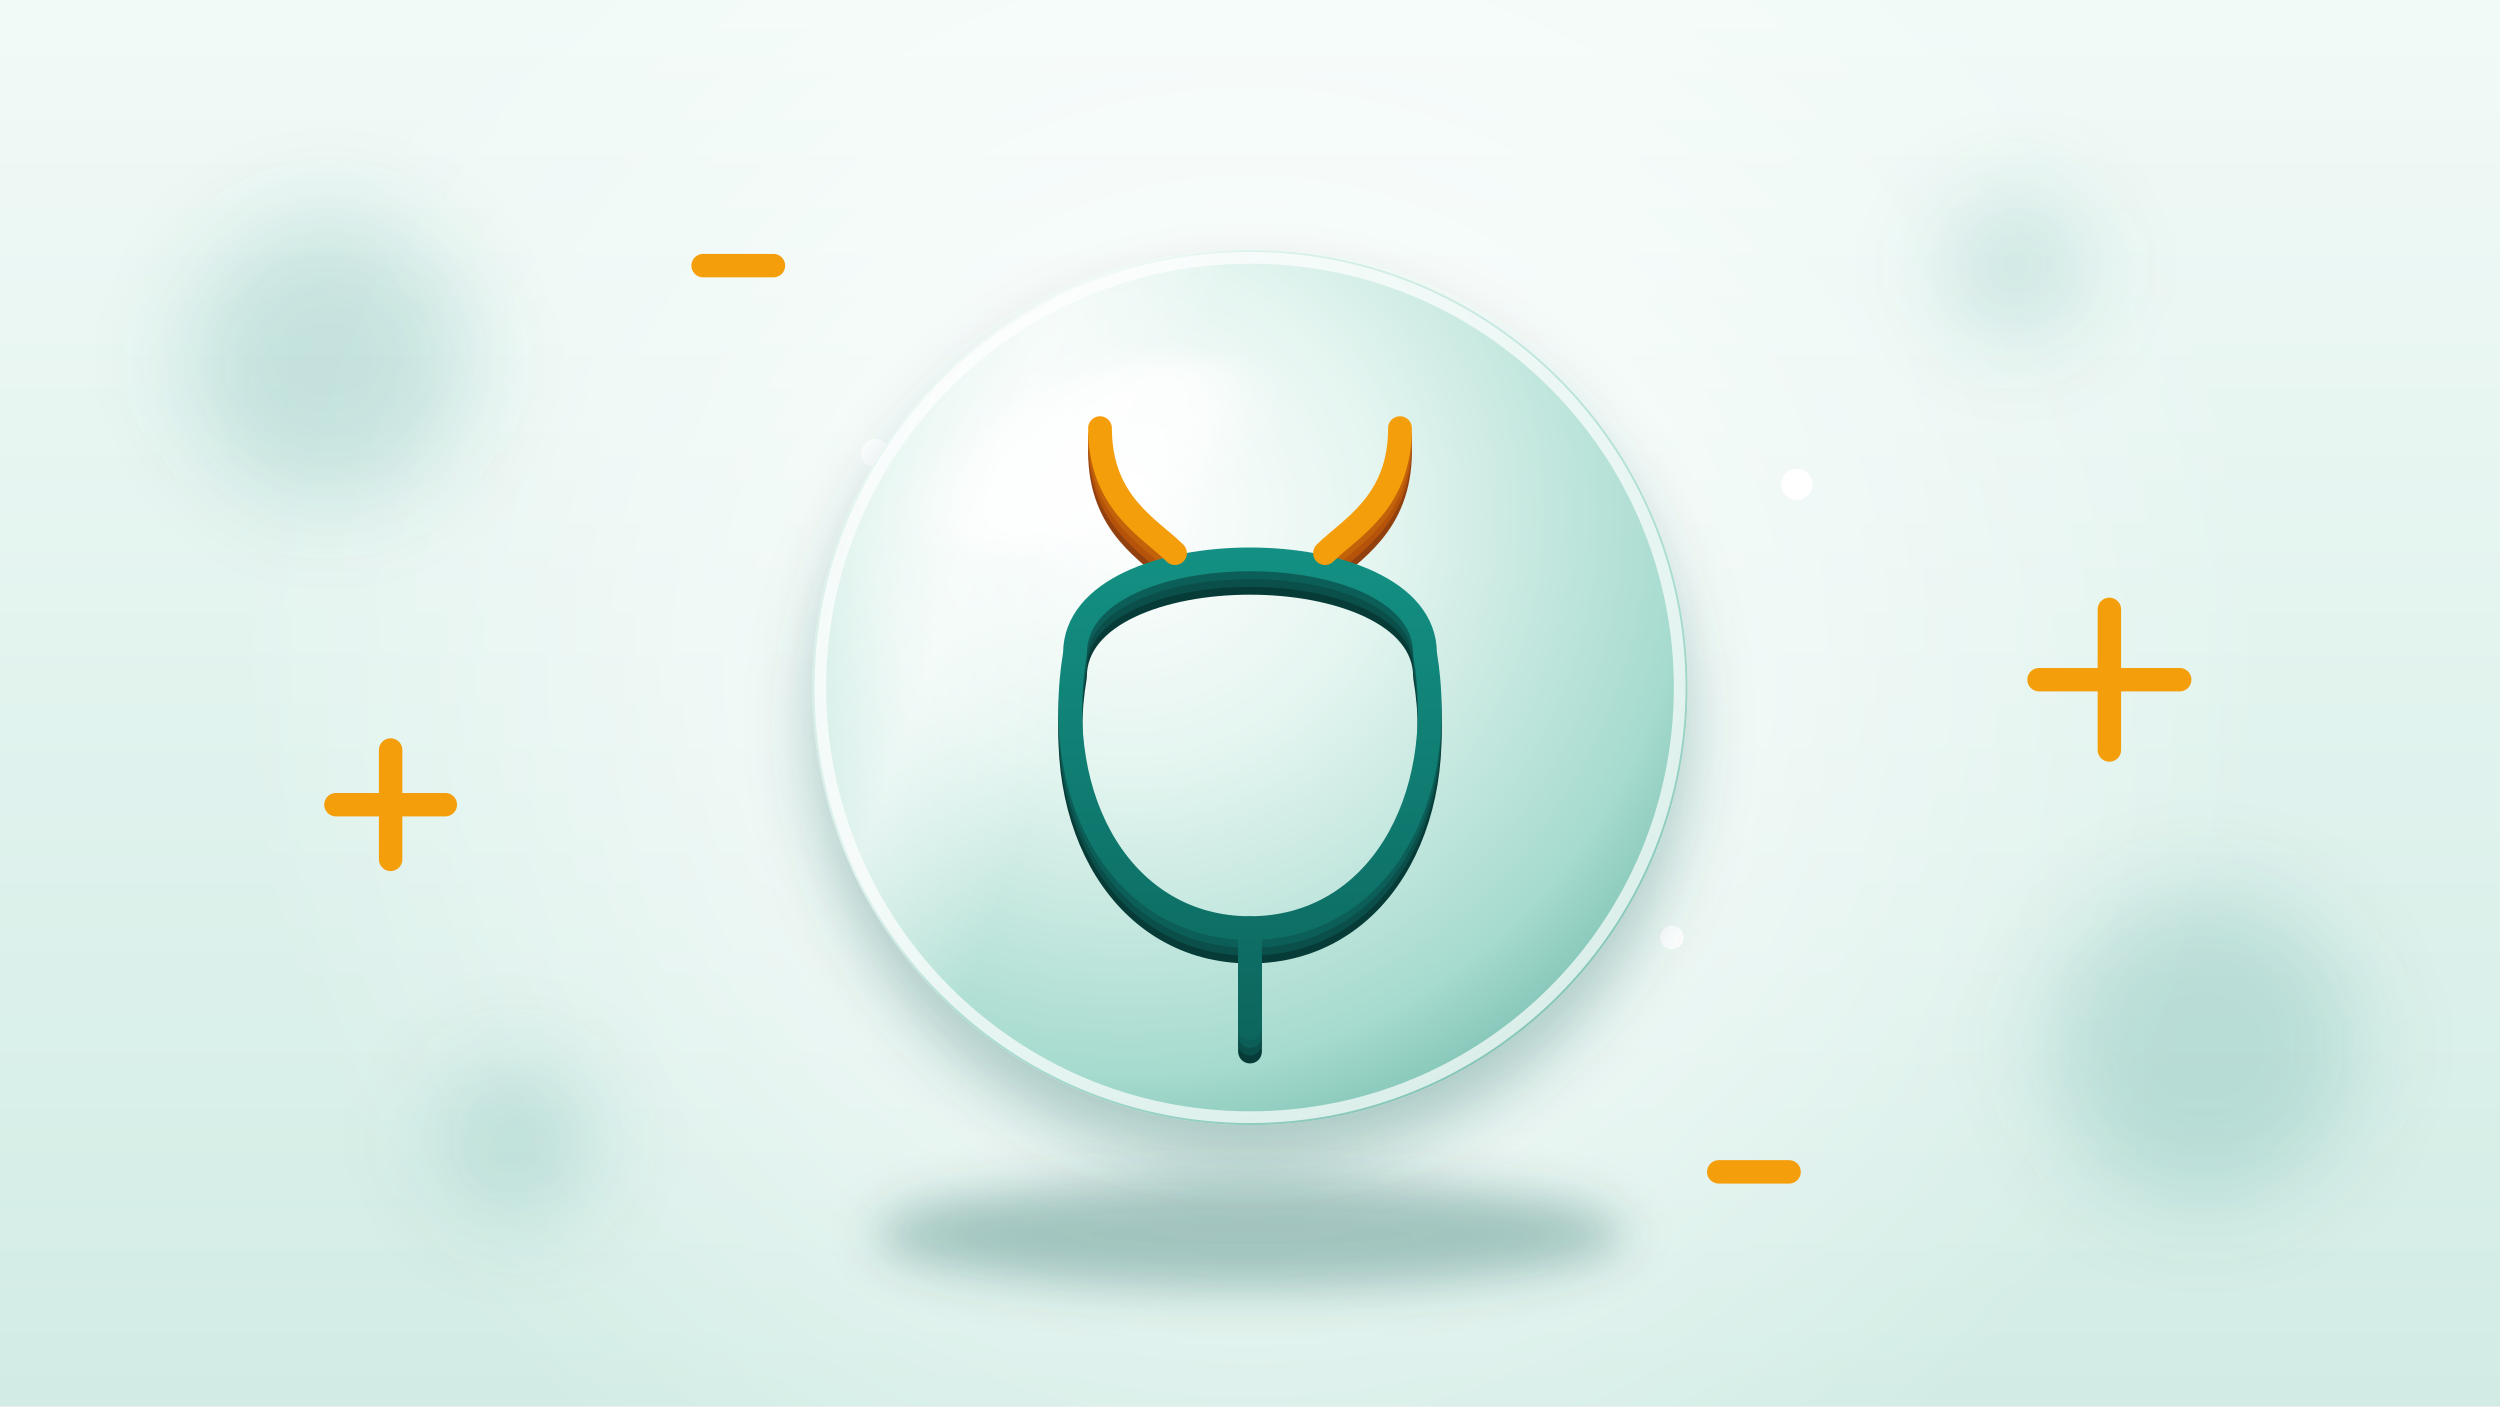
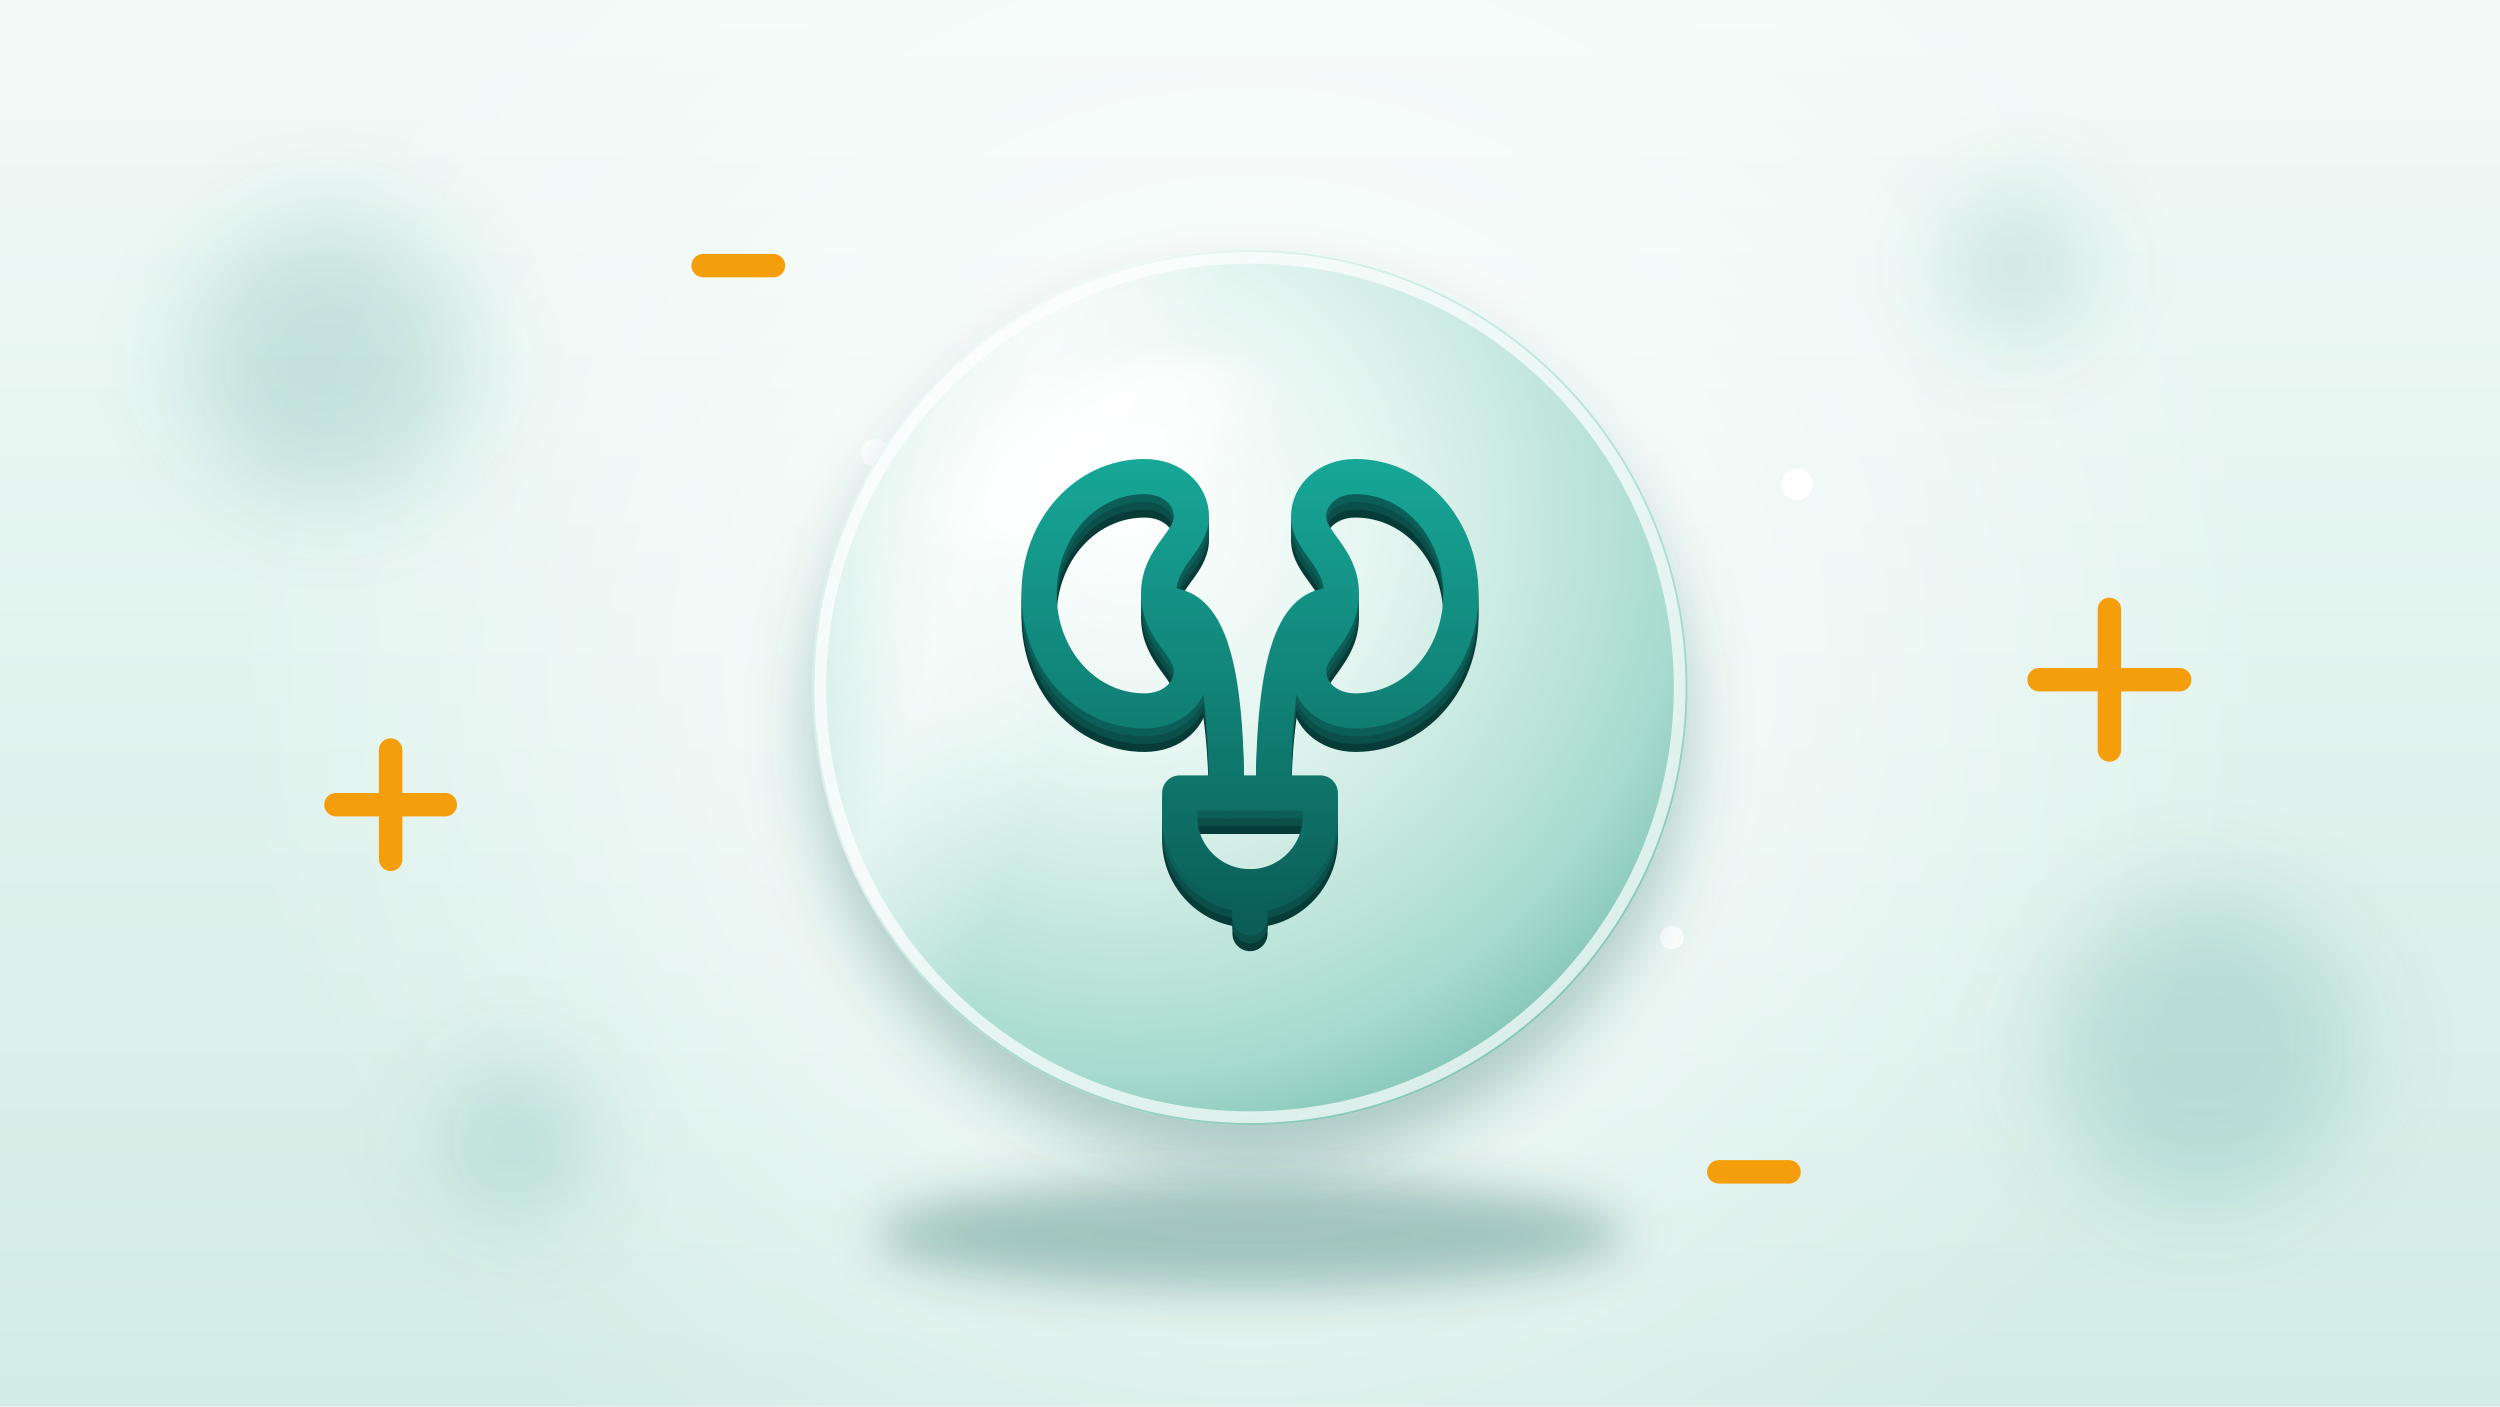
<svg xmlns="http://www.w3.org/2000/svg" viewBox="0 0 320 180" width="640" height="360" role="img">
  <style>
.f{animation:f 4.8s ease-in-out infinite alternate;transform-box:view-box;transform-origin:160px 150px}
.s{animation:s 4.8s ease-in-out infinite alternate;transform-box:fill-box;transform-origin:center}
.i{animation:i 7s ease-in-out infinite alternate;transform-box:view-box;transform-origin:160px 90px}
.g{animation:g 6s ease-in-out infinite}
.t{animation:t 3.6s ease-in-out infinite alternate}.t2{animation-delay:-1.8s}.t3{animation-delay:-.9s}
.b{animation:b 9s ease-in-out infinite alternate;transform-box:fill-box;transform-origin:center}.b2{animation-duration:12s;animation-direction:alternate-reverse}
@keyframes f{to{transform:translateY(-6px)}}
@keyframes s{to{transform:scale(.82);opacity:.55}}
@keyframes i{from{transform:rotate(-3deg) skewX(1.5deg)}to{transform:rotate(3deg) skewX(-1.5deg)}}
@keyframes g{0%,55%{transform:translateX(-150px)}100%{transform:translateX(150px)}}
@keyframes t{from{opacity:.35;transform:translateY(2px)}to{opacity:1;transform:translateY(-3px)}}
@keyframes b{to{transform:translate(8px,-6px) scale(1.12)}}
@media (prefers-reduced-motion:reduce){*{animation:none!important}}
</style>
  <defs>
    <linearGradient id="bg" x1="0" y1="0" x2="0" y2="1">
      <stop offset="0" stop-color="#F1FAF7" />
      <stop offset="1" stop-color="#D2ECE5" />
    </linearGradient>
    <radialGradient id="glow" cx="160" cy="84" r="130" gradientUnits="userSpaceOnUse">
      <stop offset="0" stop-color="#fff" stop-opacity=".95" />
      <stop offset="1" stop-color="#fff" stop-opacity="0" />
    </radialGradient>
    <radialGradient id="orb" cx=".36" cy=".3" r=".78">
      <stop offset="0" stop-color="#fff" />
      <stop offset=".38" stop-color="#E4F5F0" />
      <stop offset=".82" stop-color="#A7DBCF" />
      <stop offset="1" stop-color="#78BFB0" />
    </radialGradient>
-     <linearGradient id="ink" x1="0" y1="14" x2="0" y2="82" gradientUnits="userSpaceOnUse">
+     <linearGradient id="ink" x1="0" y1="2" x2="0" y2="22" gradientUnits="userSpaceOnUse">
      <stop offset="0" stop-color="#17A898" />
      <stop offset="1" stop-color="#0B5E57" />
    </linearGradient>
    <linearGradient id="shine" x1="0" y1="0" x2="1" y2="0">
      <stop offset="0" stop-color="#fff" stop-opacity="0" />
      <stop offset=".5" stop-color="#fff" stop-opacity=".55" />
      <stop offset="1" stop-color="#fff" stop-opacity="0" />
    </linearGradient>
    <filter id="blur3" x="-50%" y="-50%" width="200%" height="200%">
      <feGaussianBlur stdDeviation="3" />
    </filter>
    <filter id="blur6" x="-50%" y="-50%" width="200%" height="200%">
      <feGaussianBlur stdDeviation="6" />
    </filter>
    <filter id="drop" x="-30%" y="-30%" width="160%" height="160%">
      <feDropShadow dx="0" dy="5" stdDeviation="4" flood-color="#0A4F49" flood-opacity=".28" />
    </filter>
    <clipPath id="clip">
      <circle cx="160" cy="88" r="56" />
    </clipPath>
  </defs>
  <rect width="320" height="180" fill="url(#bg)" />
  <rect width="320" height="180" fill="url(#glow)" />
  <g filter="url(#blur6)" fill="#0F766E" fill-opacity=".16">
    <circle class="b" cx="42" cy="46" r="18" />
    <circle class="b b2" cx="282" cy="134" r="20" />
    <circle class="b b2" cx="258" cy="34" r="9" />
    <circle class="b" cx="66" cy="146" r="10" />
  </g>
  <g fill="none" stroke="#F59E0B" stroke-width="3" stroke-linecap="round">
    <path class="t" d="M270 78 V96 M261 87 H279" />
    <path class="t t2" d="M50 96 V110 M43 103 H57" />
    <path class="t t3" d="M90 34 h9 M220 150 h9" />
  </g>
  <g fill="#fff">
    <circle class="t t2" cx="112" cy="58" r="1.8" />
    <circle class="t" cx="214" cy="120" r="1.5" />
    <circle class="t t3" cx="230" cy="62" r="2" />
  </g>
  <ellipse class="s" cx="160" cy="158" rx="48" ry="7" fill="#0A4F49" fill-opacity=".3" filter="url(#blur3)" />
  <g class="f">
    <g filter="url(#drop)">
      <circle cx="160" cy="88" r="56" fill="url(#orb)" />
    </g>
    <circle cx="160" cy="88" r="55" fill="none" stroke="#fff" stroke-opacity=".7" stroke-width="1.5" />
    <ellipse cx="140" cy="58" rx="20" ry="9" fill="#fff" fill-opacity=".75" transform="rotate(-28 140 58)" filter="url(#blur3)" />
    <g clip-path="url(#clip)">
      <rect class="g" x="130" y="20" width="40" height="140" fill="url(#shine)" transform="skewX(-20)" />
    </g>
    <g class="i">
      <g transform="translate(0 3)">
-         <g transform="translate(83.2 13.2) scale(1.6)" fill="none" stroke="#073B37" stroke-width="1.9" stroke-linecap="round" stroke-linejoin="round">
-           <path d="M34 44 C34 34 62 34 62 44 C64 56 58 66 48 66 C38 66 32 56 34 44Z" />
-           <path d="M48 66 V74" />
-           <path d="M36 26 C36 32 40 34 42 36 M60 26 C60 32 56 34 54 36" stroke="#92400E" />
+         <g transform="translate(124 52) scale(3)" fill="none" stroke="#073B37" stroke-width="1.5" stroke-linecap="round" stroke-linejoin="round">
+           <path d="M7.5 3c-2.5 0 -4.5 2.2 -4.5 5s2 5 4.5 5c1.2 0 2 -.8 2 -1.7c0 -1.1 -1.4 -1.7 -1.4 -3.3s1.4 -2.2 1.4 -3.3c0 -.9 -.8 -1.7 -2 -1.7z" />
+           <path d="M16.5 3c2.5 0 4.5 2.2 4.5 5s-2 5 -4.5 5c-1.2 0 -2 -.8 -2 -1.7c0 -1.1 1.4 -1.7 1.4 -3.3s-1.4 -2.2 -1.4 -3.3c0 -.9 .8 -1.7 2 -1.7z" />
+           <path d="M8.5 8.5c1.5 0 2.5 2 2.5 8" />
+           <path d="M15.5 8.5c-1.5 0 -2.5 2 -2.5 8" />
+           <path d="M9 17.5a3 3 0 0 0 6 0v-1h-6z" />
+           <path d="M12 20.5v1" />
        </g>
      </g>
      <g transform="translate(0 2)">
-         <g transform="translate(83.2 13.2) scale(1.6)" fill="none" stroke="#0A4F49" stroke-width="1.9" stroke-linecap="round" stroke-linejoin="round">
-           <path d="M34 44 C34 34 62 34 62 44 C64 56 58 66 48 66 C38 66 32 56 34 44Z" />
-           <path d="M48 66 V74" />
-           <path d="M36 26 C36 32 40 34 42 36 M60 26 C60 32 56 34 54 36" stroke="#B45309" />
+         <g transform="translate(124 52) scale(3)" fill="none" stroke="#0A4F49" stroke-width="1.5" stroke-linecap="round" stroke-linejoin="round">
+           <path d="M7.5 3c-2.5 0 -4.5 2.2 -4.5 5s2 5 4.5 5c1.2 0 2 -.8 2 -1.7c0 -1.1 -1.4 -1.7 -1.4 -3.3s1.4 -2.2 1.4 -3.3c0 -.9 -.8 -1.7 -2 -1.7z" />
+           <path d="M16.5 3c2.5 0 4.5 2.2 4.5 5s-2 5 -4.5 5c-1.2 0 -2 -.8 -2 -1.7c0 -1.1 1.4 -1.7 1.4 -3.3s-1.4 -2.2 -1.4 -3.3c0 -.9 .8 -1.7 2 -1.7z" />
+           <path d="M8.5 8.5c1.5 0 2.5 2 2.5 8" />
+           <path d="M15.5 8.5c-1.5 0 -2.5 2 -2.5 8" />
+           <path d="M9 17.5a3 3 0 0 0 6 0v-1h-6z" />
+           <path d="M12 20.5v1" />
        </g>
      </g>
      <g transform="translate(0 1)">
-         <g transform="translate(83.2 13.2) scale(1.6)" fill="none" stroke="#0C5F58" stroke-width="1.9" stroke-linecap="round" stroke-linejoin="round">
-           <path d="M34 44 C34 34 62 34 62 44 C64 56 58 66 48 66 C38 66 32 56 34 44Z" />
-           <path d="M48 66 V74" />
-           <path d="M36 26 C36 32 40 34 42 36 M60 26 C60 32 56 34 54 36" stroke="#C2620A" />
+         <g transform="translate(124 52) scale(3)" fill="none" stroke="#0C5F58" stroke-width="1.5" stroke-linecap="round" stroke-linejoin="round">
+           <path d="M7.5 3c-2.5 0 -4.5 2.2 -4.5 5s2 5 4.5 5c1.2 0 2 -.8 2 -1.7c0 -1.1 -1.4 -1.7 -1.4 -3.3s1.4 -2.2 1.4 -3.3c0 -.9 -.8 -1.7 -2 -1.7z" />
+           <path d="M16.5 3c2.5 0 4.5 2.2 4.5 5s-2 5 -4.5 5c-1.2 0 -2 -.8 -2 -1.7c0 -1.1 1.4 -1.7 1.4 -3.3s-1.4 -2.2 -1.4 -3.3c0 -.9 .8 -1.7 2 -1.7z" />
+           <path d="M8.5 8.5c1.5 0 2.5 2 2.5 8" />
+           <path d="M15.5 8.5c-1.5 0 -2.5 2 -2.5 8" />
+           <path d="M9 17.5a3 3 0 0 0 6 0v-1h-6z" />
+           <path d="M12 20.5v1" />
        </g>
      </g>
-       <g transform="translate(83.2 13.2) scale(1.6)" fill="none" stroke="url(#ink)" stroke-width="1.9" stroke-linecap="round" stroke-linejoin="round">
-         <path d="M34 44 C34 34 62 34 62 44 C64 56 58 66 48 66 C38 66 32 56 34 44Z" />
-         <path d="M48 66 V74" />
-         <path d="M36 26 C36 32 40 34 42 36 M60 26 C60 32 56 34 54 36" stroke="#F59E0B" />
+       <g transform="translate(124 52) scale(3)" fill="none" stroke="url(#ink)" stroke-width="1.5" stroke-linecap="round" stroke-linejoin="round">
+         <path d="M7.5 3c-2.5 0 -4.5 2.2 -4.5 5s2 5 4.5 5c1.2 0 2 -.8 2 -1.7c0 -1.1 -1.4 -1.7 -1.4 -3.3s1.4 -2.2 1.4 -3.3c0 -.9 -.8 -1.7 -2 -1.7z" />
+         <path d="M16.5 3c2.5 0 4.5 2.2 4.5 5s-2 5 -4.5 5c-1.2 0 -2 -.8 -2 -1.7c0 -1.1 1.4 -1.7 1.4 -3.3s-1.4 -2.2 -1.4 -3.3c0 -.9 .8 -1.7 2 -1.7z" />
+         <path d="M8.5 8.5c1.5 0 2.5 2 2.5 8" />
+         <path d="M15.5 8.5c-1.5 0 -2.5 2 -2.5 8" />
+         <path d="M9 17.5a3 3 0 0 0 6 0v-1h-6z" />
+         <path d="M12 20.5v1" />
      </g>
    </g>
  </g>
</svg>
